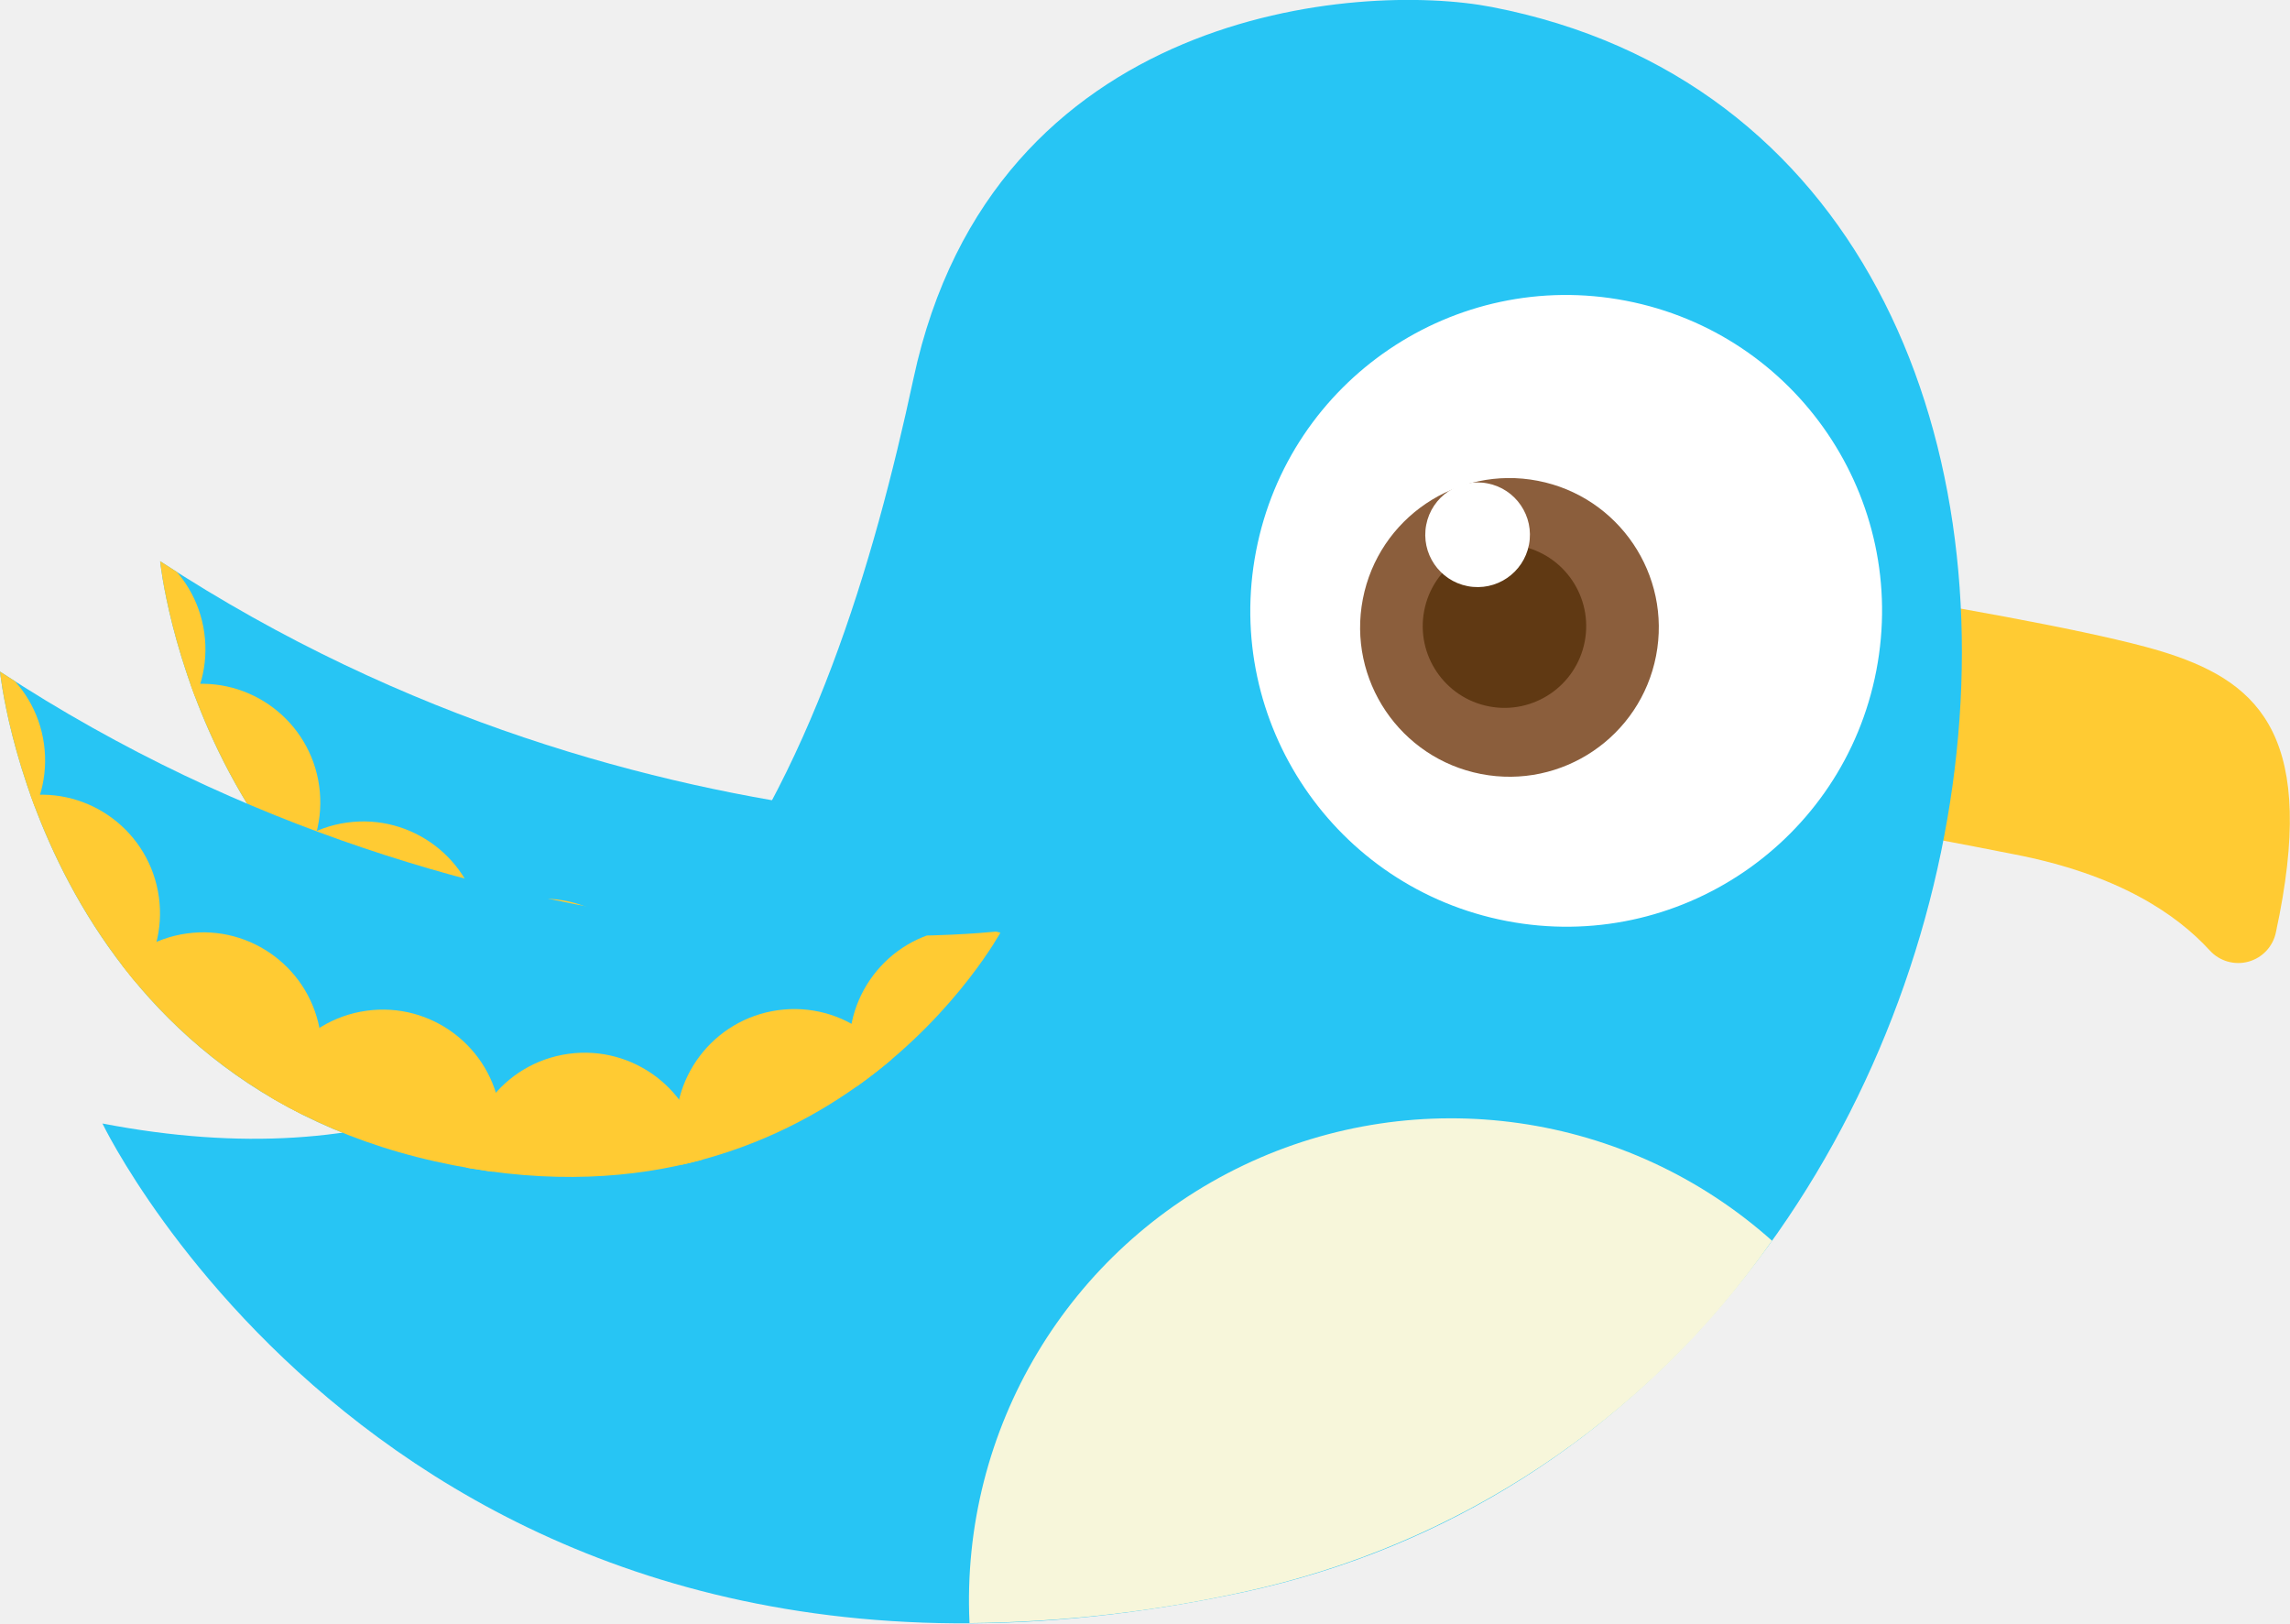
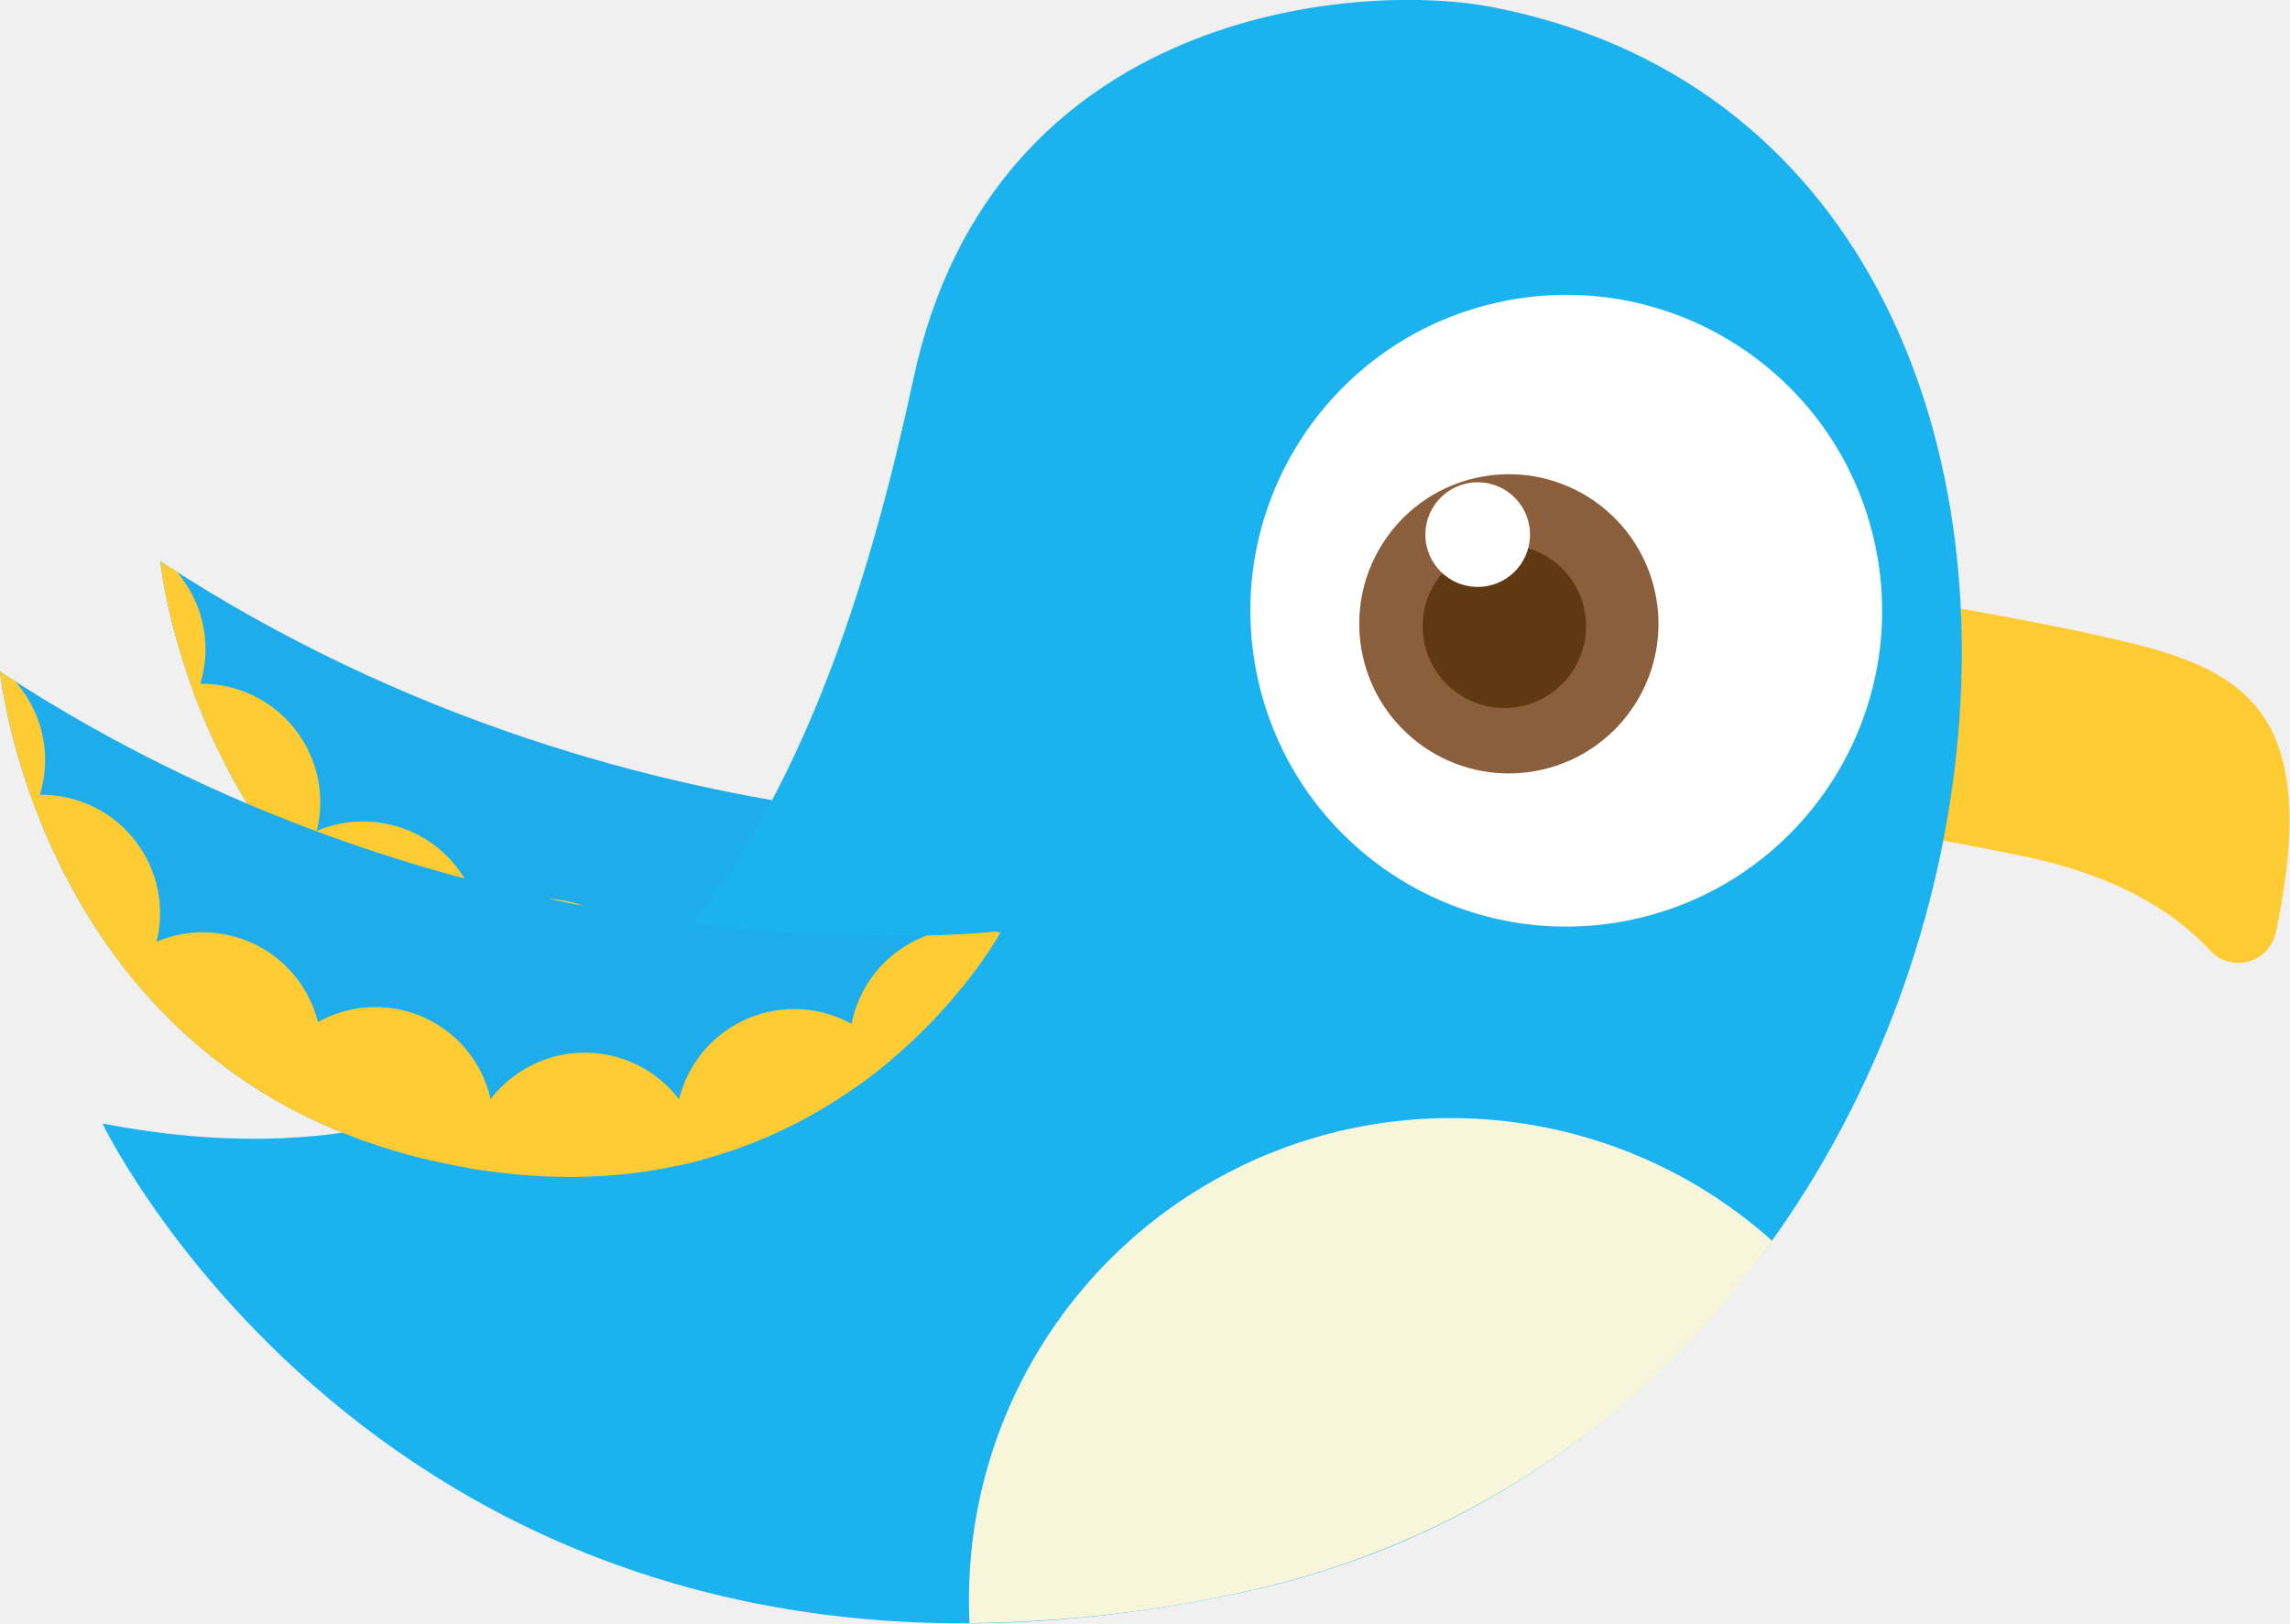
<svg xmlns="http://www.w3.org/2000/svg" id="Layer_1" data-name="Layer 1" viewBox="0 0 123.84 87.79">
  <defs>
-     <style>.cls-1{fill:none;}.cls-2{fill:#27c5f4;}.cls-3{clip-path:url(#clip-path);}.cls-4{fill:#ffcb33;}.cls-5{fill:#f7f6da;}.cls-6{fill:#fff;}.cls-7{fill:#8b5e3c;}.cls-8{fill:#603913;}.cls-9{clip-path:url(#clip-path-2);}</style>
+     <style>.cls-1{fill:none;}.cls-2{fill:#1daded;}.cls-3{clip-path:url(#clip-path);}.cls-4{fill:#ffcb33;}.cls-5{fill:#1bb3ef;}.cls-6{fill:#f7f6da;}.cls-7{fill:#fff;}.cls-8{fill:#8b5e3c;}.cls-9{fill:#603913;}.cls-10{clip-path:url(#clip-path-2);}</style>
    <clipPath id="clip-path">
-       <path id="SVGID" class="cls-1" d="M62.81,44.35s-27.56,3.41-54.15-14c0,0,2.16,21.7,23.53,26.49S62.81,44.35,62.81,44.35Z" />
+       <path id="SVGID" class="cls-1" d="M62.81,44.35s-27.56,3.4-54.14-14c0,0,2.16,21.7,23.53,26.49S62.81,44.35,62.81,44.35Z" />
    </clipPath>
    <clipPath id="clip-path-2">
      <path id="SVGID-2" data-name="SVGID" class="cls-1" d="M54.15,50.35S26.58,53.75,0,36.32c0,0,2.16,21.7,23.53,26.49S54.15,50.35,54.15,50.35Z" />
    </clipPath>
  </defs>
-   <path class="cls-2" d="M62.81,44.35s-27.56,3.41-54.15-14c0,0,2.16,21.7,23.53,26.49S62.81,44.35,62.81,44.35Z" />
+   <path class="cls-2" d="M62.81,44.35s-27.56,3.4-54.14-14c0,0,2.16,21.7,23.53,26.49S62.81,44.35,62.81,44.35Z" />
  <g class="cls-3">
-     <circle class="cls-4" cx="61" cy="50.61" r="6.41" transform="translate(-6.4 8.9) rotate(-7.93)" />
-     <circle class="cls-4" cx="51.61" cy="54.98" r="6.41" transform="translate(-7.09 7.65) rotate(-7.93)" />
-     <circle class="cls-4" cx="40.28" cy="57.34" r="6.41" transform="translate(-7.52 6.11) rotate(-7.93)" />
-     <circle class="cls-4" cx="29.37" cy="55.01" r="6.41" transform="translate(-7.31 4.58) rotate(-7.93)" />
-     <circle class="cls-4" cx="19.64" cy="50.83" r="6.41" transform="translate(-6.82 3.2) rotate(-7.93)" />
-     <circle class="cls-4" cx="10.91" cy="43.39" r="6.41" transform="translate(-5.88 1.92) rotate(-7.93)" />
-     <circle class="cls-4" cx="4.7" cy="35.11" r="6.41" transform="translate(-4.8 0.98) rotate(-7.93)" />
+     <circle class="cls-4" cx="61" cy="50.61" r="6.41" transform="translate(-16.89 35.92) rotate(-29)" />
+     <circle class="cls-4" cx="51.61" cy="54.98" r="6.41" transform="translate(-20.18 31.92) rotate(-29)" />
+     <circle class="cls-4" cx="40.28" cy="57.34" r="6.41" transform="translate(-22.75 26.72) rotate(-29)" />
+     <circle class="cls-4" cx="29.37" cy="55.01" r="6.41" transform="translate(-22.99 21.14) rotate(-29)" />
+     <circle class="cls-4" cx="19.64" cy="50.83" r="6.41" transform="translate(-22.18 15.9) rotate(-29)" />
+     <circle class="cls-4" cx="10.91" cy="43.39" r="6.41" transform="translate(-19.67 10.73) rotate(-29)" />
+     <circle class="cls-4" cx="4.7" cy="35.11" r="6.41" transform="translate(-16.43 6.68) rotate(-29)" />
  </g>
-   <path class="cls-4" d="M90.1,30.35s21.45,3.11,27.18,5c5,1.63,8.05,4.62,5.8,15.06a2.08,2.08,0,0,1-3.57,1c-1.83-2-5-4.14-10.65-5.22C97.38,43.91,88,42.61,88,42.61S90.24,29.61,90.1,30.35Z" />
-   <path class="cls-2" d="M80.68.38C73.55-1,53.7.41,49.4,20.47S35.75,66.57,5.54,60.76c0,0,16.76,35,61.69,25.35S120.11,8,80.68.38Z" />
-   <path class="cls-5" d="M95.83,67.1a47,47,0,0,1-28.6,19,72.1,72.1,0,0,1-14.8,1.68A26.07,26.07,0,0,1,95.83,67.1Z" />
-   <circle class="cls-6" cx="84.7" cy="33.03" r="17.08" transform="translate(36.26 109.97) rotate(-79.11)" />
-   <circle class="cls-7" cx="81.6" cy="33.73" r="8.09" transform="matrix(0.19, -0.98, 0.98, 0.19, 33.07, 107.49)" />
-   <circle class="cls-8" cx="81.35" cy="33.86" r="4.42" transform="translate(32.74 107.35) rotate(-79.11)" />
-   <circle class="cls-6" cx="79.91" cy="28.91" r="2.83" transform="translate(36.42 101.93) rotate(-79.11)" />
+   <path class="cls-4" d="M90.1,30.35s21.46,3.11,27.18,5c5,1.63,8,4.62,5.8,15.06a2.08,2.08,0,0,1-3.56,1c-1.83-2-5-4.14-10.65-5.22C97.38,43.91,88,42.61,88,42.61S90.24,29.61,90.1,30.35Z" />
+   <path class="cls-5" d="M80.68.38C73.55-1,53.7.41,49.4,20.47S35.75,66.57,5.54,60.76c0,0,16.77,35,61.69,25.35S120.11,8,80.68.38Z" />
+   <path class="cls-6" d="M95.83,67.1a46.93,46.93,0,0,1-28.6,19,72.13,72.13,0,0,1-14.8,1.68A26.06,26.06,0,0,1,95.83,67.1Z" />
+   <circle class="cls-7" cx="84.7" cy="33.03" r="17.08" transform="translate(-4.89 17.58) rotate(-11.52)" />
+   <circle class="cls-8" cx="81.6" cy="33.73" r="8.09" transform="translate(-4.68 14.96) rotate(-10.18)" />
+   <circle class="cls-9" cx="81.35" cy="33.86" r="4.42" transform="translate(-4.7 14.92) rotate(-10.18)" />
+   <circle class="cls-7" cx="79.91" cy="28.91" r="2.83" transform="translate(-3.85 14.58) rotate(-10.18)" />
  <path class="cls-2" d="M54.15,50.35S26.58,53.75,0,36.32c0,0,2.16,21.7,23.53,26.49S54.15,50.35,54.15,50.35Z" />
-   <g class="cls-9">
-     <circle class="cls-4" cx="52.34" cy="56.61" r="6.41" transform="translate(-7.31 7.76) rotate(-7.93)" />
-     <circle class="cls-4" cx="42.95" cy="60.98" r="6.41" transform="translate(-8 6.51) rotate(-7.93)" />
-     <circle class="cls-4" cx="31.62" cy="63.34" r="6.41" transform="translate(-8.44 4.97) rotate(-7.93)" />
-     <circle class="cls-4" cx="20.7" cy="61.01" r="6.41" transform="translate(-8.22 3.44) rotate(-7.93)" />
-     <circle class="cls-4" cx="10.98" cy="56.83" r="6.41" transform="translate(-7.73 2.06) rotate(-7.93)" />
-     <circle class="cls-4" cx="2.24" cy="49.39" r="6.41" transform="translate(-6.79 0.78) rotate(-7.93)" />
-     <circle class="cls-4" cx="-3.97" cy="41.11" r="6.41" transform="translate(-5.71 -0.15) rotate(-7.93)" />
+   <g class="cls-10">
+     <circle class="cls-4" cx="52.34" cy="56.61" r="6.41" transform="translate(-20.88 32.47) rotate(-29)" />
+     <circle class="cls-4" cx="42.95" cy="60.98" r="6.41" transform="translate(-24.18 28.47) rotate(-29)" />
+     <circle class="cls-4" cx="31.62" cy="63.34" r="6.41" transform="translate(-26.74 23.27) rotate(-29)" />
+     <circle class="cls-4" cx="20.7" cy="61.01" r="6.41" transform="matrix(0.87, -0.48, 0.48, 0.87, -26.98, 17.69)" />
+     <circle class="cls-4" cx="10.98" cy="56.83" r="6.41" transform="translate(-26.18 12.45) rotate(-29)" />
+     <circle class="cls-4" cx="2.24" cy="49.39" r="6.41" transform="translate(-23.66 7.28) rotate(-29)" />
+     <circle class="cls-4" cx="-3.97" cy="41.11" r="6.41" transform="translate(-20.43 3.23) rotate(-29)" />
  </g>
</svg>
